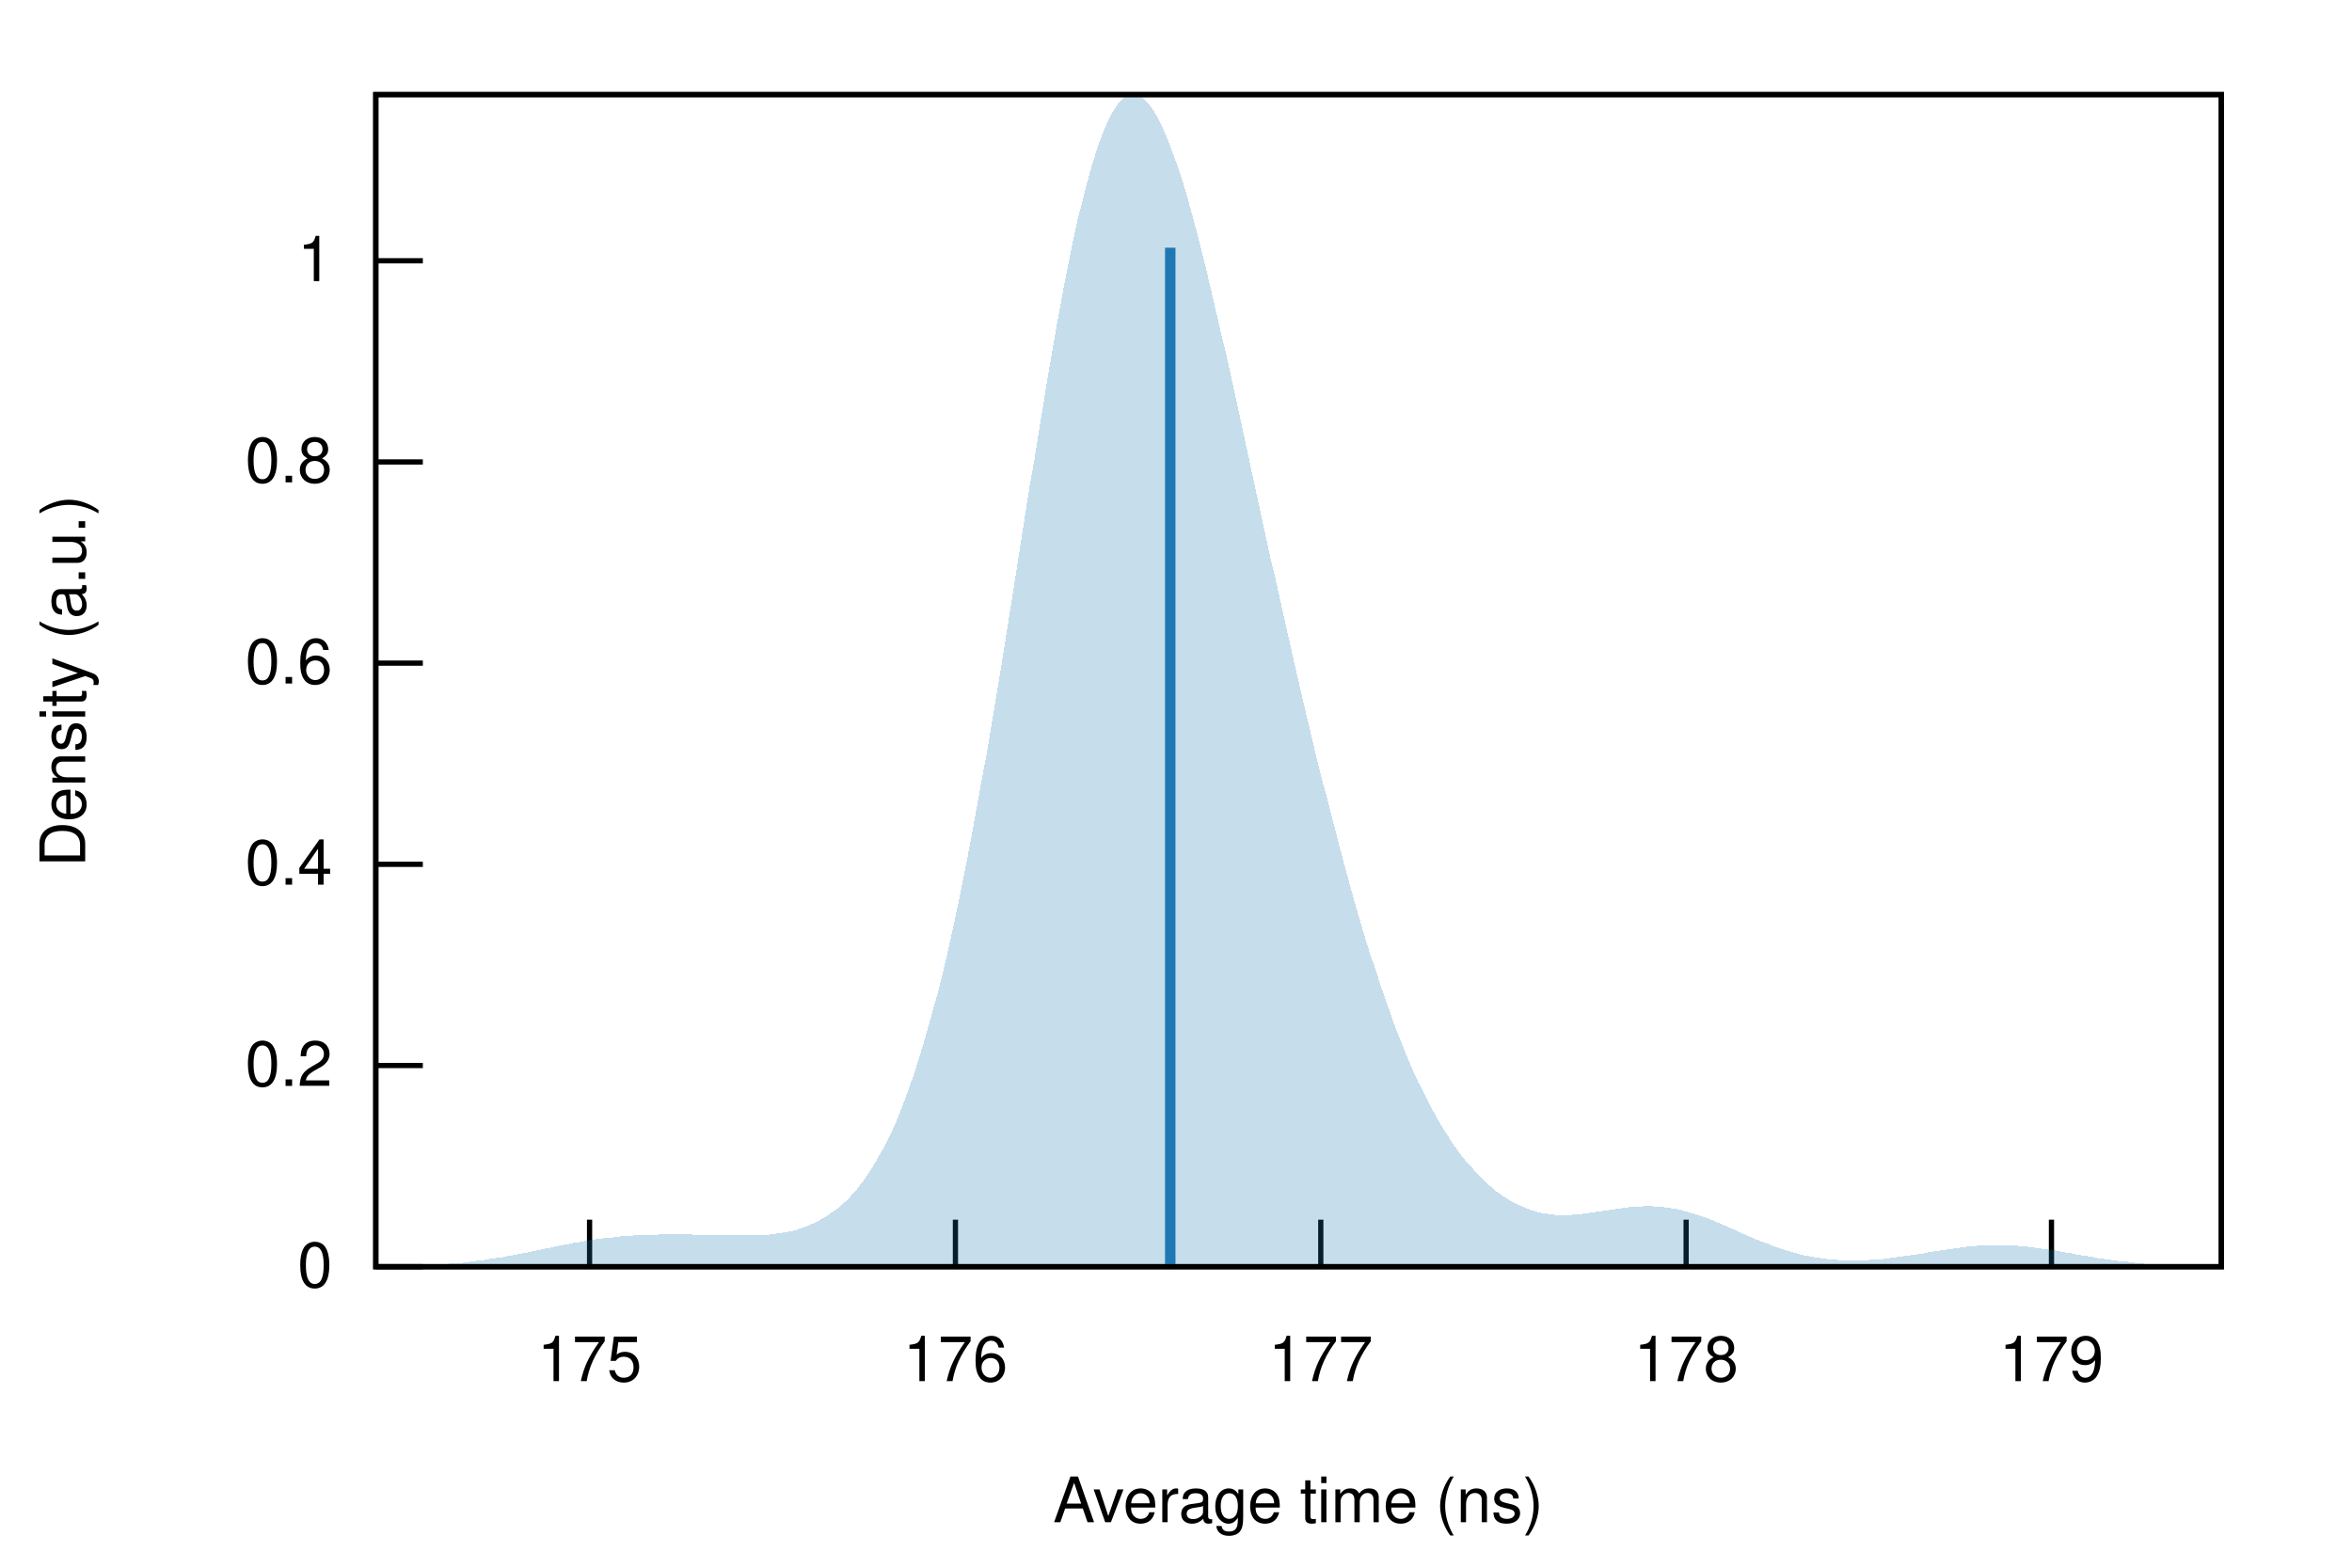
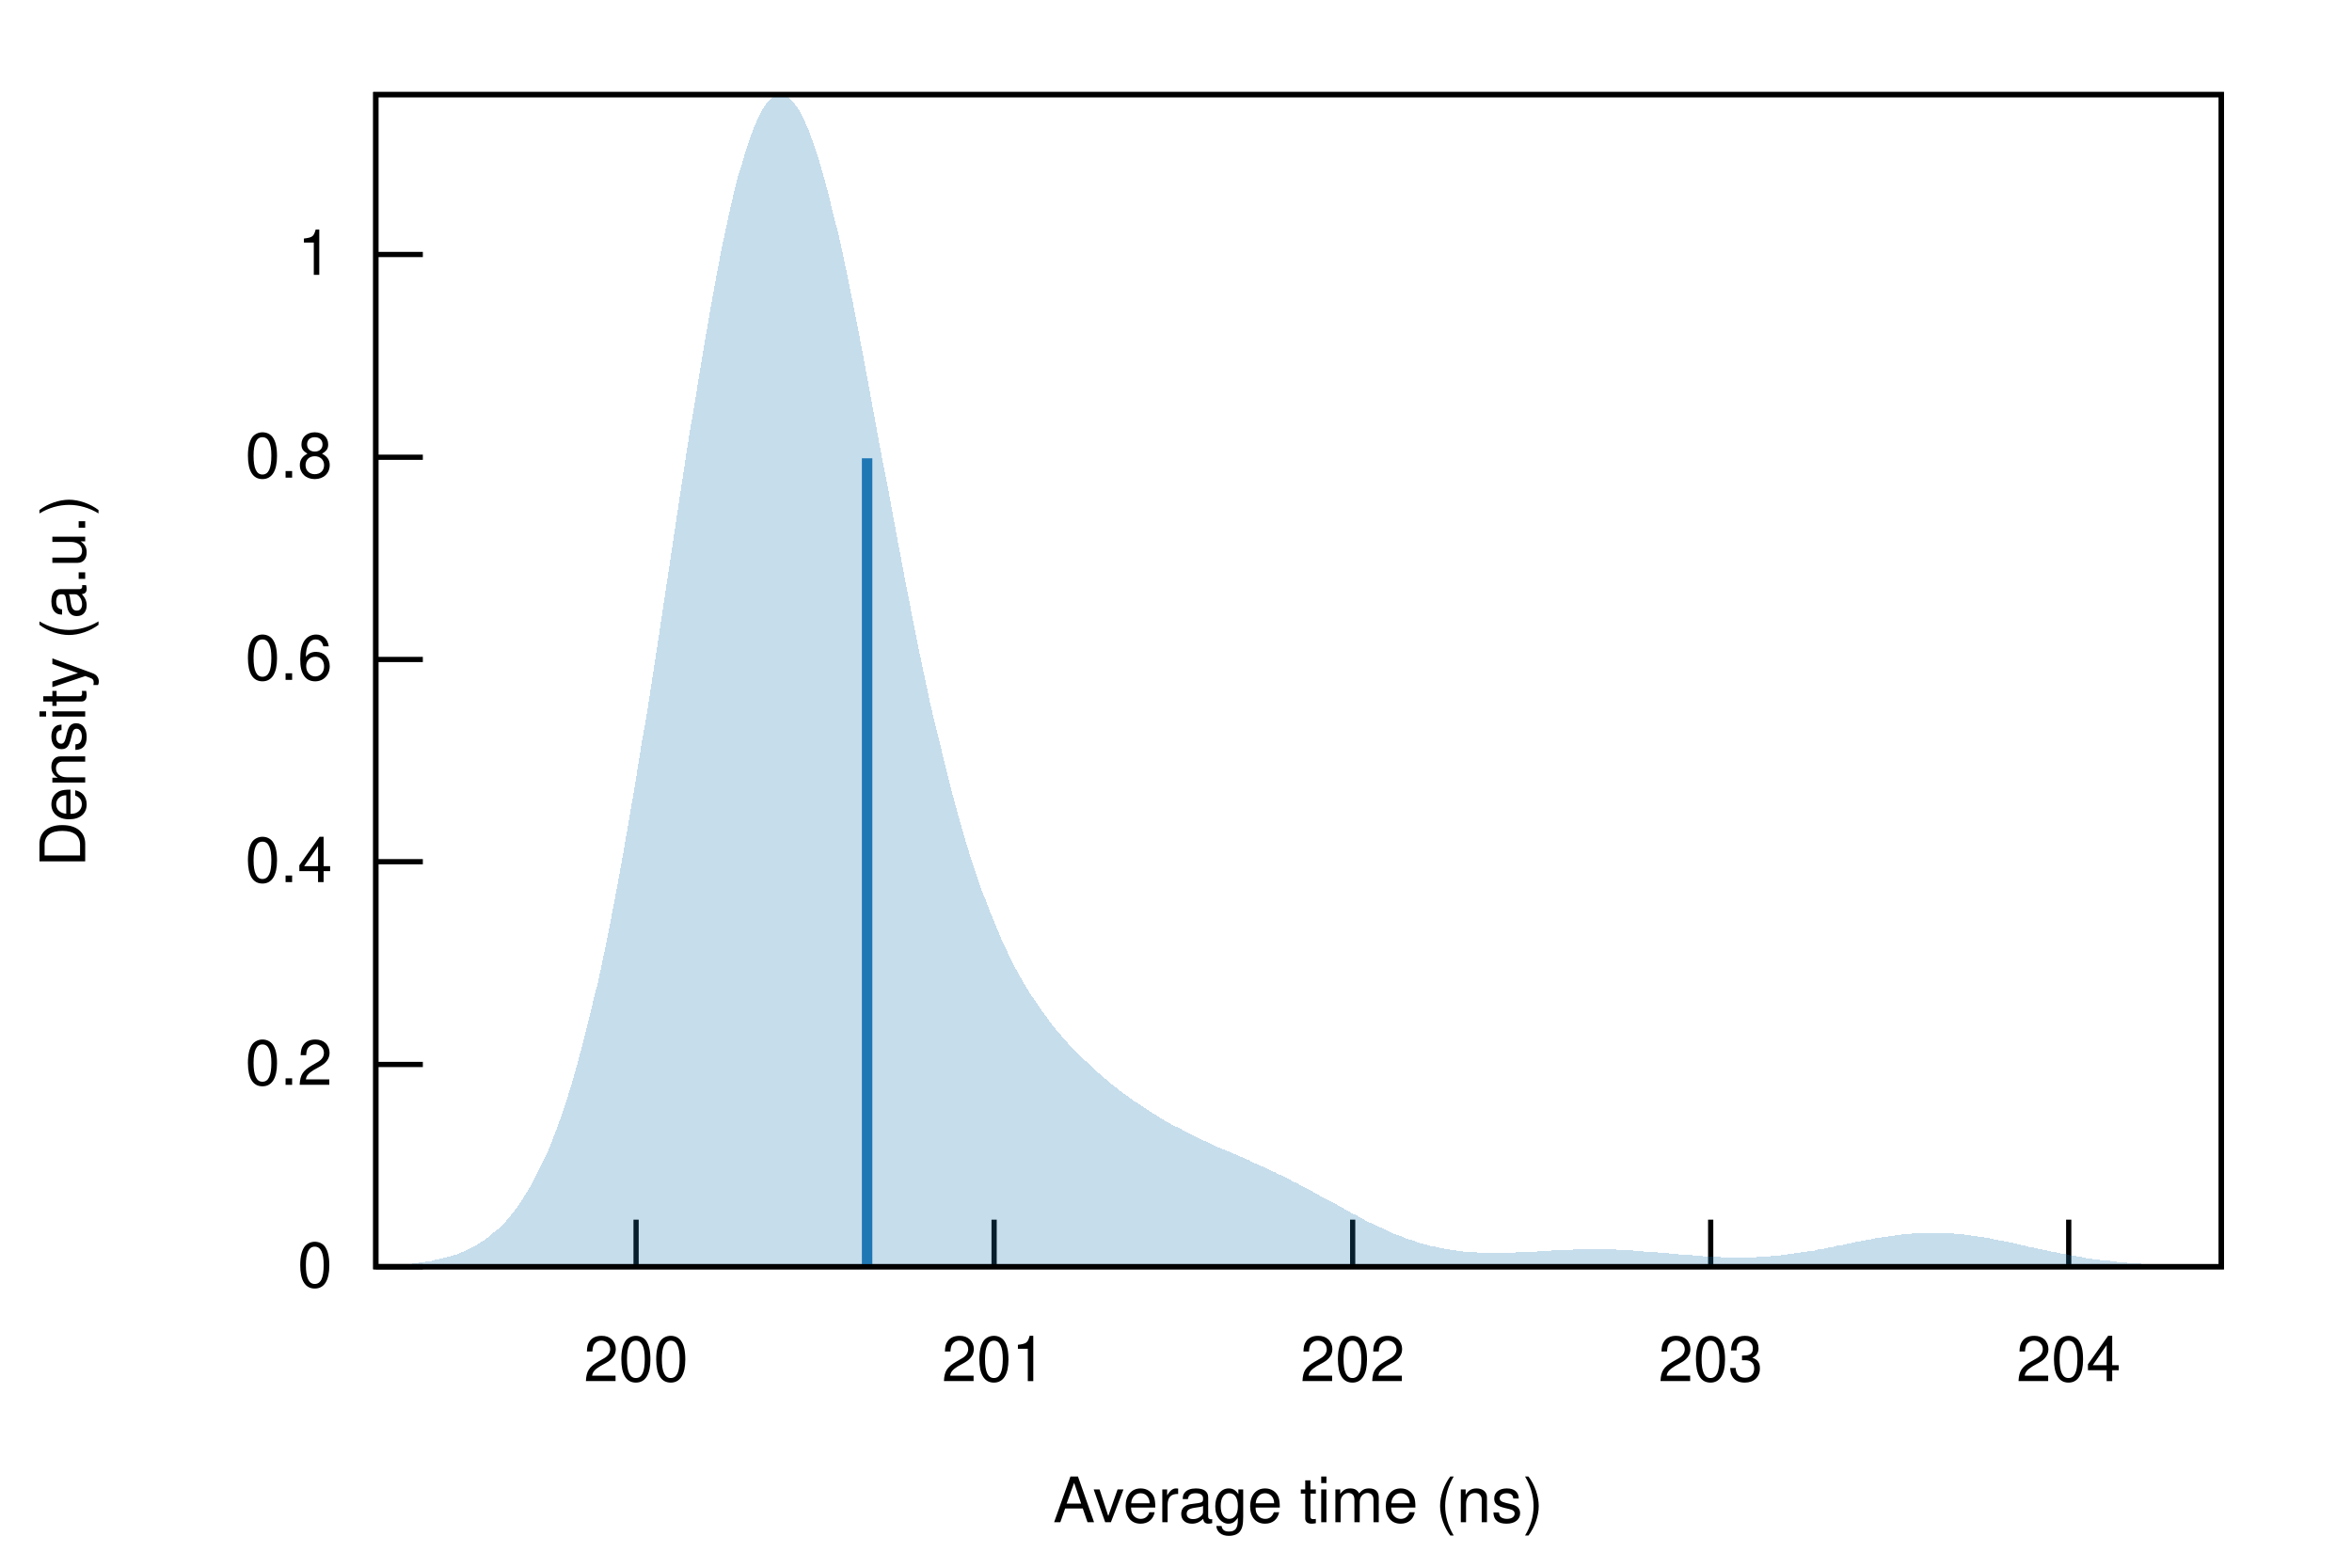
<svg xmlns="http://www.w3.org/2000/svg" xmlns:xlink="http://www.w3.org/1999/xlink" viewBox="0 0 450 300">
  <g id="gnuplot_canvas">
    <rect x="0" y="0" width="450" height="300" fill="none" />
    <defs>
      <circle id="gpDot" r="0.5" stroke-width="0.5" />
      <path id="gpPt0" stroke-width="0.222" stroke="currentColor" d="M-1,0 h2 M0,-1 v2" />
      <path id="gpPt1" stroke-width="0.222" stroke="currentColor" d="M-1,-1 L1,1 M1,-1 L-1,1" />
      <path id="gpPt2" stroke-width="0.222" stroke="currentColor" d="M-1,0 L1,0 M0,-1 L0,1 M-1,-1 L1,1 M-1,1 L1,-1" />
      <rect id="gpPt3" stroke-width="0.222" stroke="currentColor" x="-1" y="-1" width="2" height="2" />
      <rect id="gpPt4" stroke-width="0.222" stroke="currentColor" fill="currentColor" x="-1" y="-1" width="2" height="2" />
      <circle id="gpPt5" stroke-width="0.222" stroke="currentColor" cx="0" cy="0" r="1" />
      <use xlink:href="#gpPt5" id="gpPt6" fill="currentColor" stroke="none" />
      <path id="gpPt7" stroke-width="0.222" stroke="currentColor" d="M0,-1.33 L-1.33,0.67 L1.33,0.67 z" />
      <use xlink:href="#gpPt7" id="gpPt8" fill="currentColor" stroke="none" />
      <use xlink:href="#gpPt7" id="gpPt9" stroke="currentColor" transform="rotate(180)" />
      <use xlink:href="#gpPt9" id="gpPt10" fill="currentColor" stroke="none" />
      <use xlink:href="#gpPt3" id="gpPt11" stroke="currentColor" transform="rotate(45)" />
      <use xlink:href="#gpPt11" id="gpPt12" fill="currentColor" stroke="none" />
      <path id="gpPt13" stroke-width="0.222" stroke="currentColor" d="M0,1.330 L1.265,0.411 L0.782,-1.067 L-0.782,-1.076 L-1.265,0.411 z" />
      <use xlink:href="#gpPt13" id="gpPt14" fill="currentColor" stroke="none" />
      <filter id="textbox" filterUnits="objectBoundingBox" x="0" y="0" height="1" width="1">
        <feFlood flood-color="white" flood-opacity="1" result="bgnd" />
        <feComposite in="SourceGraphic" in2="bgnd" operator="atop" />
      </filter>
      <filter id="greybox" filterUnits="objectBoundingBox" x="0" y="0" height="1" width="1">
        <feFlood flood-color="lightgrey" flood-opacity="1" result="grey" />
        <feComposite in="SourceGraphic" in2="grey" operator="atop" />
      </filter>
    </defs>
    <g fill="none" color="white" stroke="currentColor" stroke-width="1.00" stroke-linecap="butt" stroke-linejoin="miter">
</g>
    <g fill="none" color="black" stroke="currentColor" stroke-width="1.00" stroke-linecap="butt" stroke-linejoin="miter">
      <path stroke="black" d="M71.9,242.4 L80.9,242.4  " />
      <g transform="translate(63.6,246.3)" stroke="none" fill="black" font-family="Helvetica" font-size="12.00" text-anchor="end">
        <text>
          <tspan font-family="Helvetica"> 0</tspan>
        </text>
      </g>
    </g>
    <g fill="none" color="black" stroke="currentColor" stroke-width="1.00" stroke-linecap="butt" stroke-linejoin="miter">
-       <path stroke="black" d="M71.9,203.9 L80.9,203.9  " />
-       <g transform="translate(63.6,207.8)" stroke="none" fill="black" font-family="Helvetica" font-size="12.00" text-anchor="end">
+       <path stroke="black" d="M71.9,203.7 L80.9,203.7  " />
+       <g transform="translate(63.6,207.6)" stroke="none" fill="black" font-family="Helvetica" font-size="12.00" text-anchor="end">
        <text>
          <tspan font-family="Helvetica"> 0.2</tspan>
        </text>
      </g>
    </g>
    <g fill="none" color="black" stroke="currentColor" stroke-width="1.00" stroke-linecap="butt" stroke-linejoin="miter">
-       <path stroke="black" d="M71.9,165.4 L80.9,165.4  " />
-       <g transform="translate(63.6,169.3)" stroke="none" fill="black" font-family="Helvetica" font-size="12.00" text-anchor="end">
+       <path stroke="black" d="M71.9,164.9 L80.9,164.9  " />
+       <g transform="translate(63.6,168.8)" stroke="none" fill="black" font-family="Helvetica" font-size="12.00" text-anchor="end">
        <text>
          <tspan font-family="Helvetica"> 0.4</tspan>
        </text>
      </g>
    </g>
    <g fill="none" color="black" stroke="currentColor" stroke-width="1.00" stroke-linecap="butt" stroke-linejoin="miter">
-       <path stroke="black" d="M71.9,126.9 L80.9,126.9  " />
-       <g transform="translate(63.6,130.8)" stroke="none" fill="black" font-family="Helvetica" font-size="12.00" text-anchor="end">
+       <path stroke="black" d="M71.9,126.2 L80.9,126.2  " />
+       <g transform="translate(63.6,130.1)" stroke="none" fill="black" font-family="Helvetica" font-size="12.00" text-anchor="end">
        <text>
          <tspan font-family="Helvetica"> 0.6</tspan>
        </text>
      </g>
    </g>
    <g fill="none" color="black" stroke="currentColor" stroke-width="1.00" stroke-linecap="butt" stroke-linejoin="miter">
-       <path stroke="black" d="M71.9,88.4 L80.9,88.4  " />
-       <g transform="translate(63.6,92.3)" stroke="none" fill="black" font-family="Helvetica" font-size="12.00" text-anchor="end">
+       <path stroke="black" d="M71.9,87.5 L80.9,87.5  " />
+       <g transform="translate(63.6,91.4)" stroke="none" fill="black" font-family="Helvetica" font-size="12.00" text-anchor="end">
        <text>
          <tspan font-family="Helvetica"> 0.8</tspan>
        </text>
      </g>
    </g>
    <g fill="none" color="black" stroke="currentColor" stroke-width="1.00" stroke-linecap="butt" stroke-linejoin="miter">
-       <path stroke="black" d="M71.9,49.9 L80.9,49.9  " />
-       <g transform="translate(63.6,53.8)" stroke="none" fill="black" font-family="Helvetica" font-size="12.00" text-anchor="end">
+       <path stroke="black" d="M71.9,48.7 L80.9,48.7  " />
+       <g transform="translate(63.6,52.6)" stroke="none" fill="black" font-family="Helvetica" font-size="12.00" text-anchor="end">
        <text>
          <tspan font-family="Helvetica"> 1</tspan>
        </text>
      </g>
    </g>
    <g fill="none" color="black" stroke="currentColor" stroke-width="1.00" stroke-linecap="butt" stroke-linejoin="miter">
-       <path stroke="black" d="M112.8,242.4 L112.8,233.4  " />
-       <g transform="translate(112.8,264.3)" stroke="none" fill="black" font-family="Helvetica" font-size="12.00" text-anchor="middle">
+       <path stroke="black" d="M121.7,242.4 L121.7,233.4  " />
+       <g transform="translate(121.7,264.3)" stroke="none" fill="black" font-family="Helvetica" font-size="12.00" text-anchor="middle">
        <text>
-           <tspan font-family="Helvetica"> 175</tspan>
+           <tspan font-family="Helvetica"> 200</tspan>
        </text>
      </g>
    </g>
    <g fill="none" color="black" stroke="currentColor" stroke-width="1.00" stroke-linecap="butt" stroke-linejoin="miter">
-       <path stroke="black" d="M182.8,242.4 L182.8,233.4  " />
-       <g transform="translate(182.8,264.3)" stroke="none" fill="black" font-family="Helvetica" font-size="12.00" text-anchor="middle">
+       <path stroke="black" d="M190.2,242.4 L190.2,233.4  " />
+       <g transform="translate(190.2,264.3)" stroke="none" fill="black" font-family="Helvetica" font-size="12.00" text-anchor="middle">
        <text>
-           <tspan font-family="Helvetica"> 176</tspan>
+           <tspan font-family="Helvetica"> 201</tspan>
        </text>
      </g>
    </g>
    <g fill="none" color="black" stroke="currentColor" stroke-width="1.00" stroke-linecap="butt" stroke-linejoin="miter">
-       <path stroke="black" d="M252.7,242.4 L252.7,233.4  " />
-       <g transform="translate(252.7,264.3)" stroke="none" fill="black" font-family="Helvetica" font-size="12.00" text-anchor="middle">
+       <path stroke="black" d="M258.8,242.4 L258.8,233.4  " />
+       <g transform="translate(258.8,264.3)" stroke="none" fill="black" font-family="Helvetica" font-size="12.00" text-anchor="middle">
        <text>
-           <tspan font-family="Helvetica"> 177</tspan>
+           <tspan font-family="Helvetica"> 202</tspan>
        </text>
      </g>
    </g>
    <g fill="none" color="black" stroke="currentColor" stroke-width="1.00" stroke-linecap="butt" stroke-linejoin="miter">
-       <path stroke="black" d="M322.6,242.4 L322.6,233.4  " />
-       <g transform="translate(322.6,264.3)" stroke="none" fill="black" font-family="Helvetica" font-size="12.00" text-anchor="middle">
+       <path stroke="black" d="M327.3,242.4 L327.3,233.4  " />
+       <g transform="translate(327.3,264.3)" stroke="none" fill="black" font-family="Helvetica" font-size="12.00" text-anchor="middle">
        <text>
-           <tspan font-family="Helvetica"> 178</tspan>
+           <tspan font-family="Helvetica"> 203</tspan>
        </text>
      </g>
    </g>
    <g fill="none" color="black" stroke="currentColor" stroke-width="1.00" stroke-linecap="butt" stroke-linejoin="miter">
-       <path stroke="black" d="M392.5,242.4 L392.5,233.4  " />
-       <g transform="translate(392.5,264.3)" stroke="none" fill="black" font-family="Helvetica" font-size="12.00" text-anchor="middle">
+       <path stroke="black" d="M395.8,242.4 L395.8,233.4  " />
+       <g transform="translate(395.8,264.3)" stroke="none" fill="black" font-family="Helvetica" font-size="12.00" text-anchor="middle">
        <text>
-           <tspan font-family="Helvetica"> 179</tspan>
+           <tspan font-family="Helvetica"> 204</tspan>
        </text>
      </g>
    </g>
    <g fill="none" color="black" stroke="currentColor" stroke-width="1.00" stroke-linecap="butt" stroke-linejoin="miter">
</g>
    <g fill="none" color="black" stroke="currentColor" stroke-width="1.00" stroke-linecap="butt" stroke-linejoin="miter">
      <path stroke="black" d="M71.9,18.1 L71.9,242.4 L425.0,242.4 L425.0,18.1 L71.9,18.1 Z  " />
    </g>
    <g fill="none" color="black" stroke="currentColor" stroke-width="1.00" stroke-linecap="butt" stroke-linejoin="miter">
      <g transform="translate(16.3,130.3) rotate(270)" stroke="none" fill="black" font-family="Helvetica" font-size="12.00" text-anchor="middle">
        <text>
          <tspan font-family="Helvetica">Density (a.u.)</tspan>
        </text>
      </g>
    </g>
    <g fill="none" color="black" stroke="currentColor" stroke-width="1.00" stroke-linecap="butt" stroke-linejoin="miter">
      <g transform="translate(248.4,291.3)" stroke="none" fill="black" font-family="Helvetica" font-size="12.00" text-anchor="middle">
        <text>
          <tspan font-family="Helvetica">Average time (ns)</tspan>
        </text>
      </g>
    </g>
    <g fill="none" color="black" stroke="currentColor" stroke-width="1.00" stroke-linecap="butt" stroke-linejoin="miter">
</g>
    <g id="gnuplot_plot_1">
      <g fill="none" color="black" stroke="currentColor" stroke-width="1.00" stroke-linecap="butt" stroke-linejoin="miter">
        <g stroke="none" shape-rendering="crispEdges">
-           <polygon fill="rgb( 31, 120, 180)" fill-opacity="0.25" points="71.9,242.4 72.6,242.3 73.3,242.3 74.0,242.3 74.7,242.3 75.4,242.3 76.1,242.3 76.9,242.3 77.6,242.3 78.3,242.2 79.0,242.2 79.7,242.2 80.4,242.2 81.1,242.1 81.8,242.1 82.5,242.1 83.2,242.0 83.9,242.0 84.6,241.9 85.3,241.9 86.1,241.8 86.8,241.8 87.5,241.7 88.2,241.7 88.9,241.6 89.6,241.5 90.3,241.4 91.0,241.3 91.7,241.2 92.4,241.2 93.1,241.0 93.8,240.9 94.5,240.8 95.3,240.7 96.0,240.6 96.7,240.5 97.4,240.3 98.1,240.2 98.8,240.1 99.5,239.9 100.2,239.8 100.9,239.7 101.6,239.5 102.3,239.4 103.0,239.2 103.7,239.1 104.5,238.9 105.2,238.8 105.9,238.6 106.6,238.5 107.3,238.3 108.0,238.2 108.7,238.1 109.4,237.9 110.1,237.8 110.8,237.7 111.5,237.6 112.2,237.4 112.9,237.3 113.6,237.2 114.4,237.1 115.1,237.0 115.8,236.9 116.5,236.9 117.2,236.8 117.9,236.7 118.6,236.6 119.3,236.6 120.0,236.5 120.7,236.5 121.4,236.4 122.1,236.4 122.8,236.4 123.6,236.3 124.3,236.3 125.0,236.3 125.7,236.3 126.4,236.2 127.1,236.2 127.8,236.2 128.5,236.2 129.2,236.2 129.9,236.2 130.6,236.2 131.3,236.2 132.0,236.2 132.8,236.3 133.5,236.3 134.2,236.3 134.9,236.3 135.6,236.3 136.3,236.3 137.0,236.4 137.7,236.4 138.4,236.4 139.1,236.4 139.8,236.4 140.5,236.4 141.2,236.4 142.0,236.4 142.7,236.4 143.4,236.4 144.1,236.4 144.8,236.4 145.5,236.4 146.2,236.3 146.9,236.3 147.6,236.2 148.3,236.1 149.0,236.0 149.7,235.9 150.4,235.8 151.2,235.6 151.9,235.5 152.6,235.3 153.3,235.0 154.0,234.8 154.7,234.5 155.4,234.2 156.1,233.9 156.8,233.5 157.5,233.1 158.2,232.7 158.9,232.2 159.6,231.7 160.4,231.2 161.1,230.5 161.8,229.9 162.5,229.2 163.2,228.4 163.9,227.6 164.6,226.7 165.3,225.8 166.0,224.8 166.7,223.7 167.4,222.6 168.1,221.3 168.8,220.1 169.6,218.7 170.3,217.2 171.0,215.7 171.7,214.1 172.4,212.3 173.1,210.5 173.8,208.6 174.5,206.6 175.2,204.5 175.9,202.3 176.6,200.0 177.3,197.6 178.0,195.1 178.7,192.5 179.5,189.8 180.2,186.9 180.9,184.0 181.6,180.9 182.3,177.8 183.0,174.5 183.7,171.1 184.4,167.6 185.1,164.1 185.8,160.4 186.5,156.6 187.2,152.7 187.9,148.8 188.7,144.7 189.4,140.6 190.1,136.4 190.8,132.2 191.5,127.9 192.2,123.5 192.9,119.1 193.6,114.7 194.3,110.2 195.0,105.8 195.7,101.3 196.4,96.8 197.1,92.4 197.9,88.0 198.6,83.6 199.3,79.3 200.0,75.0 200.7,70.8 201.4,66.7 202.1,62.7 202.8,58.9 203.5,55.1 204.2,51.5 204.9,48.0 205.6,44.7 206.3,41.5 207.1,38.5 207.8,35.7 208.5,33.1 209.2,30.7 209.9,28.5 210.6,26.5 211.3,24.7 212.0,23.1 212.7,21.7 213.4,20.6 214.1,19.6 214.8,18.9 215.5,18.4 216.3,18.2 217.0,18.1 217.7,18.3 218.4,18.6 219.1,19.2 219.8,19.9 220.5,20.9 221.2,22.0 221.9,23.3 222.6,24.8 223.3,26.4 224.0,28.2 224.7,30.2 225.5,32.3 226.2,34.5 226.9,36.8 227.6,39.3 228.3,41.8 229.0,44.5 229.7,47.2 230.4,50.0 231.1,52.9 231.8,55.9 232.5,58.9 233.2,61.9 233.9,65.0 234.7,68.2 235.4,71.4 236.1,74.6 236.8,77.8 237.5,81.0 238.2,84.3 238.9,87.5 239.6,90.8 240.3,94.0 241.0,97.2 241.7,100.5 242.4,103.7 243.1,106.9 243.9,110.1 244.6,113.3 245.3,116.5 246.0,119.6 246.7,122.7 247.4,125.8 248.1,128.9 248.8,131.9 249.5,134.9 250.2,137.9 250.9,140.8 251.6,143.8 252.3,146.6 253.0,149.5 253.8,152.3 254.5,155.1 255.2,157.8 255.9,160.5 256.6,163.2 257.3,165.8 258.0,168.4 258.7,170.9 259.4,173.4 260.1,175.8 260.8,178.2 261.5,180.5 262.2,182.8 263.0,185.0 263.7,187.2 264.4,189.3 265.1,191.3 265.8,193.3 266.5,195.3 267.2,197.2 267.9,199.0 268.6,200.7 269.3,202.5 270.0,204.1 270.7,205.7 271.4,207.2 272.2,208.7 272.9,210.1 273.6,211.5 274.3,212.8 275.0,214.1 275.7,215.3 276.4,216.4 277.1,217.5 277.8,218.6 278.5,219.6 279.2,220.6 279.9,221.5 280.6,222.4 281.4,223.2 282.1,224.0 282.8,224.8 283.5,225.5 284.2,226.2 284.9,226.8 285.6,227.4 286.3,228.0 287.0,228.5 287.7,229.0 288.4,229.4 289.1,229.9 289.8,230.2 290.6,230.6 291.3,230.9 292.0,231.2 292.7,231.5 293.4,231.7 294.1,231.9 294.8,232.1 295.5,232.2 296.2,232.3 296.9,232.4 297.6,232.5 298.3,232.5 299.0,232.5 299.8,232.5 300.5,232.5 301.2,232.4 301.9,232.4 302.6,232.3 303.3,232.2 304.0,232.1 304.7,232.0 305.4,231.9 306.1,231.8 306.8,231.7 307.5,231.6 308.2,231.5 309.0,231.4 309.7,231.3 310.4,231.2 311.1,231.1 311.8,231.0 312.5,230.9 313.2,230.9 313.9,230.9 314.6,230.8 315.3,230.8 316.0,230.8 316.7,230.9 317.4,230.9 318.2,231.0 318.9,231.1 319.6,231.2 320.3,231.3 321.0,231.4 321.7,231.6 322.4,231.8 323.1,232.0 323.8,232.2 324.5,232.4 325.2,232.6 325.9,232.9 326.6,233.1 327.3,233.4 328.1,233.7 328.8,234.0 329.5,234.3 330.2,234.6 330.9,234.9 331.6,235.2 332.3,235.5 333.0,235.9 333.7,236.2 334.4,236.5 335.1,236.8 335.8,237.1 336.5,237.4 337.3,237.7 338.0,237.9 338.7,238.2 339.4,238.5 340.1,238.7 340.8,239.0 341.5,239.2 342.2,239.4 342.9,239.6 343.6,239.8 344.3,240.0 345.0,240.2 345.7,240.3 346.5,240.5 347.2,240.6 347.9,240.7 348.6,240.8 349.3,240.9 350.0,241.0 350.7,241.1 351.4,241.1 352.1,241.2 352.8,241.2 353.5,241.2 354.2,241.2 354.9,241.2 355.7,241.2 356.4,241.2 357.1,241.2 357.8,241.1 358.5,241.1 359.2,241.0 359.9,241.0 360.6,240.9 361.3,240.8 362.0,240.7 362.7,240.6 363.4,240.5 364.1,240.4 364.9,240.3 365.6,240.2 366.3,240.1 367.0,240.0 367.7,239.9 368.4,239.8 369.1,239.6 369.8,239.5 370.5,239.4 371.2,239.3 371.9,239.2 372.6,239.1 373.3,239.0 374.1,238.9 374.8,238.8 375.5,238.7 376.2,238.6 376.9,238.5 377.6,238.5 378.3,238.4 379.0,238.4 379.7,238.3 380.4,238.3 381.1,238.3 381.8,238.3 382.5,238.3 383.3,238.3 384.0,238.3 384.7,238.3 385.4,238.4 386.1,238.4 386.8,238.5 387.5,238.5 388.2,238.6 388.9,238.7 389.6,238.8 390.3,238.9 391.0,239.0 391.7,239.1 392.4,239.2 393.2,239.3 393.9,239.4 394.6,239.6 395.3,239.7 396.0,239.8 396.7,239.9 397.4,240.1 398.1,240.2 398.8,240.3 399.5,240.4 400.2,240.5 400.9,240.7 401.6,240.8 402.4,240.9 403.1,241.0 403.8,241.1 404.5,241.2 405.2,241.3 405.9,241.4 406.6,241.4 407.3,241.5 408.0,241.6 408.7,241.7 409.4,241.7 410.1,241.8 410.8,241.9 411.6,241.9 412.3,242.0 413.0,242.0 413.7,242.0 414.4,242.1 415.1,242.1 415.8,242.1 416.5,242.2 417.2,242.2 417.9,242.2 418.6,242.2 419.3,242.3 420.0,242.3 420.8,242.3 421.5,242.3 422.2,242.3 422.9,242.3 423.6,242.3 424.3,242.3 425.0,242.4 425.0,242.4 424.3,242.4 423.6,242.4 422.9,242.4 422.2,242.4 421.5,242.4 420.8,242.4 420.0,242.4 419.3,242.4 418.6,242.4 417.9,242.4 417.2,242.4 416.5,242.4 415.8,242.4 415.1,242.4 414.4,242.4 413.7,242.4 413.0,242.4 412.3,242.4 411.6,242.4 410.8,242.4 410.1,242.4 409.4,242.4 408.7,242.4 408.0,242.4 407.3,242.4 406.6,242.4 405.9,242.4 405.2,242.4 404.5,242.4 403.8,242.4 403.1,242.4 402.4,242.4 401.6,242.4 400.9,242.4 400.2,242.4 399.5,242.4 398.8,242.4 398.1,242.4 397.4,242.4 396.7,242.4 396.0,242.4 395.3,242.4 394.6,242.4 393.9,242.4 393.2,242.4 392.4,242.4 391.7,242.4 391.0,242.4 390.3,242.4 389.6,242.4 388.9,242.4 388.2,242.4 387.5,242.4 386.8,242.4 386.1,242.4 385.4,242.4 384.7,242.4 384.0,242.4 383.3,242.4 382.5,242.4 381.8,242.4 381.1,242.4 380.4,242.4 379.7,242.4 379.0,242.4 378.3,242.4 377.6,242.4 376.9,242.4 376.2,242.4 375.5,242.4 374.8,242.4 374.1,242.4 373.3,242.4 372.6,242.4 371.9,242.4 371.2,242.4 370.5,242.4 369.8,242.4 369.1,242.4 368.4,242.4 367.7,242.4 367.0,242.4 366.3,242.4 365.6,242.4 364.9,242.4 364.1,242.4 363.4,242.4 362.7,242.4 362.0,242.4 361.3,242.4 360.6,242.4 359.9,242.4 359.2,242.4 358.5,242.4 357.8,242.4 357.1,242.4 356.4,242.4 355.7,242.4 354.9,242.4 354.2,242.4 353.5,242.4 352.8,242.4 352.1,242.4 351.4,242.4 350.7,242.4 350.0,242.4 349.3,242.4 348.6,242.4 347.9,242.4 347.2,242.4 346.5,242.4 345.7,242.4 345.0,242.4 344.3,242.4 343.6,242.4 342.9,242.4 342.2,242.4 341.5,242.4 340.8,242.4 340.1,242.4 339.4,242.4 338.7,242.4 338.0,242.4 337.3,242.4 336.5,242.4 335.8,242.4 335.1,242.4 334.4,242.4 333.7,242.4 333.0,242.4 332.3,242.4 331.6,242.4 330.9,242.4 330.2,242.4 329.5,242.4 328.8,242.4 328.1,242.4 327.3,242.4 326.6,242.4 325.9,242.4 325.2,242.4 324.5,242.4 323.8,242.4 323.1,242.4 322.4,242.4 321.7,242.4 321.0,242.4 320.3,242.4 319.6,242.4 318.9,242.4 318.2,242.4 317.4,242.4 316.7,242.4 316.0,242.4 315.3,242.4 314.6,242.4 313.9,242.4 313.2,242.4 312.5,242.4 311.8,242.4 311.1,242.4 310.4,242.4 309.7,242.4 309.0,242.4 308.2,242.4 307.5,242.4 306.8,242.4 306.1,242.4 305.4,242.4 304.7,242.4 304.0,242.4 303.3,242.4 302.6,242.4 301.9,242.4 301.2,242.4 300.5,242.4 299.8,242.4 299.0,242.4 298.3,242.4 297.6,242.4 296.9,242.4 296.2,242.4 295.5,242.4 294.8,242.4 294.1,242.4 293.4,242.4 292.7,242.4 292.0,242.4 291.3,242.4 290.6,242.4 289.8,242.4 289.1,242.4 288.4,242.4 287.7,242.4 287.0,242.4 286.3,242.4 285.6,242.4 284.9,242.4 284.2,242.4 283.5,242.4 282.8,242.4 282.1,242.4 281.4,242.4 280.6,242.4 279.9,242.4 279.2,242.4 278.5,242.4 277.8,242.4 277.1,242.4 276.4,242.4 275.7,242.4 275.0,242.4 274.3,242.4 273.6,242.4 272.9,242.4 272.2,242.4 271.4,242.4 270.7,242.4 270.0,242.4 269.3,242.4 268.6,242.4 267.9,242.4 267.2,242.4 266.5,242.4 265.8,242.4 265.1,242.4 264.4,242.4 263.7,242.4 263.0,242.4 262.2,242.4 261.5,242.4 260.8,242.4 260.1,242.4 259.4,242.4 258.7,242.4 258.0,242.4 257.3,242.4 256.6,242.4 255.9,242.4 255.2,242.4 254.5,242.4 253.8,242.4 253.0,242.4 252.3,242.4 251.6,242.4 250.9,242.4 250.2,242.4 249.5,242.4 248.8,242.4 248.1,242.4 247.4,242.4 246.7,242.4 246.0,242.4 245.3,242.4 244.6,242.4 243.9,242.4 243.1,242.4 242.4,242.4 241.7,242.4 241.0,242.4 240.3,242.4 239.6,242.4 238.9,242.4 238.2,242.4 237.5,242.4 236.8,242.4 236.1,242.4 235.4,242.4 234.7,242.4 233.9,242.4 233.2,242.4 232.5,242.4 231.8,242.4 231.1,242.4 230.4,242.4 229.7,242.4 229.0,242.4 228.3,242.4 227.6,242.4 226.9,242.4 226.2,242.4 225.5,242.4 224.7,242.4 224.0,242.4 223.3,242.4 222.6,242.4 221.9,242.4 221.2,242.4 220.5,242.4 219.8,242.4 219.1,242.4 218.4,242.4 217.7,242.4 217.0,242.4 216.3,242.4 215.5,242.4 214.8,242.4 214.1,242.4 213.4,242.4 212.7,242.4 212.0,242.4 211.3,242.4 210.6,242.4 209.9,242.4 209.2,242.4 208.5,242.4 207.8,242.4 207.1,242.4 206.3,242.4 205.6,242.4 204.9,242.4 204.2,242.4 203.5,242.4 202.8,242.4 202.1,242.4 201.4,242.4 200.7,242.4 200.0,242.4 199.3,242.4 198.6,242.4 197.9,242.4 197.1,242.4 196.4,242.4 195.7,242.4 195.0,242.4 194.3,242.4 193.6,242.4 192.9,242.4 192.2,242.4 191.5,242.4 190.8,242.4 190.1,242.4 189.4,242.4 188.7,242.4 187.9,242.4 187.2,242.4 186.5,242.4 185.8,242.4 185.1,242.4 184.4,242.4 183.7,242.4 183.0,242.4 182.3,242.4 181.6,242.4 180.9,242.4 180.2,242.4 179.5,242.4 178.7,242.4 178.0,242.4 177.3,242.4 176.6,242.4 175.9,242.4 175.2,242.4 174.5,242.4 173.8,242.4 173.1,242.4 172.4,242.4 171.7,242.4 171.0,242.4 170.3,242.4 169.6,242.4 168.8,242.4 168.1,242.4 167.4,242.4 166.7,242.4 166.0,242.4 165.3,242.4 164.6,242.4 163.9,242.4 163.2,242.4 162.5,242.4 161.8,242.4 161.1,242.4 160.4,242.4 159.6,242.4 158.9,242.4 158.2,242.4 157.5,242.4 156.8,242.4 156.1,242.4 155.4,242.4 154.7,242.4 154.0,242.4 153.3,242.4 152.6,242.4 151.9,242.4 151.2,242.4 150.4,242.4 149.7,242.4 149.0,242.4 148.3,242.4 147.6,242.4 146.9,242.4 146.2,242.4 145.5,242.4 144.8,242.4 144.1,242.4 143.4,242.4 142.7,242.4 142.0,242.4 141.2,242.4 140.5,242.4 139.8,242.4 139.1,242.4 138.4,242.4 137.7,242.4 137.0,242.4 136.3,242.4 135.6,242.4 134.9,242.4 134.2,242.4 133.5,242.4 132.8,242.4 132.0,242.4 131.3,242.4 130.6,242.4 129.9,242.4 129.2,242.4 128.5,242.4 127.8,242.4 127.1,242.4 126.4,242.4 125.7,242.4 125.0,242.4 124.3,242.4 123.6,242.4 122.8,242.4 122.1,242.4 121.4,242.4 120.7,242.4 120.0,242.4 119.3,242.4 118.6,242.4 117.9,242.4 117.2,242.4 116.5,242.4 115.8,242.4 115.1,242.4 114.4,242.4 113.6,242.4 112.9,242.4 112.2,242.4 111.5,242.4 110.8,242.4 110.1,242.4 109.4,242.4 108.7,242.4 108.0,242.4 107.3,242.4 106.6,242.4 105.9,242.4 105.2,242.4 104.5,242.4 103.7,242.4 103.0,242.4 102.3,242.4 101.6,242.4 100.9,242.4 100.2,242.4 99.5,242.4 98.8,242.4 98.1,242.4 97.4,242.4 96.7,242.4 96.0,242.4 95.3,242.4 94.5,242.4 93.8,242.4 93.1,242.4 92.4,242.4 91.7,242.4 91.0,242.4 90.3,242.4 89.6,242.4 88.9,242.4 88.2,242.4 87.5,242.4 86.8,242.4 86.1,242.4 85.3,242.4 84.6,242.4 83.9,242.4 83.2,242.4 82.5,242.4 81.8,242.4 81.1,242.4 80.4,242.4 79.7,242.4 79.0,242.4 78.3,242.4 77.6,242.4 76.9,242.4 76.1,242.4 75.4,242.4 74.7,242.4 74.0,242.4 73.3,242.4 72.6,242.4 71.9,242.4 " />
+           <polygon fill="rgb( 31, 120, 180)" fill-opacity="0.25" points="71.9,242.2 72.6,242.2 73.3,242.2 74.0,242.1 74.7,242.1 75.4,242.1 76.1,242.0 76.9,242.0 77.6,241.9 78.3,241.9 79.0,241.8 79.7,241.7 80.4,241.6 81.1,241.5 81.8,241.4 82.5,241.3 83.2,241.1 83.9,241.0 84.6,240.8 85.3,240.6 86.1,240.4 86.8,240.2 87.5,240.0 88.2,239.7 88.9,239.4 89.6,239.1 90.3,238.7 91.0,238.4 91.7,237.9 92.4,237.5 93.1,237.0 93.8,236.4 94.5,235.8 95.3,235.2 96.0,234.5 96.7,233.8 97.4,233.0 98.1,232.1 98.8,231.2 99.5,230.2 100.2,229.1 100.9,228.0 101.6,226.8 102.3,225.5 103.0,224.1 103.7,222.6 104.5,221.1 105.2,219.4 105.9,217.6 106.6,215.8 107.3,213.8 108.0,211.7 108.7,209.6 109.4,207.3 110.1,204.9 110.8,202.3 111.5,199.7 112.2,196.9 112.9,194.1 113.6,191.1 114.4,188.0 115.1,184.7 115.8,181.4 116.5,177.9 117.2,174.3 117.9,170.6 118.6,166.8 119.3,162.9 120.0,158.9 120.7,154.8 121.4,150.7 122.1,146.4 122.8,142.0 123.6,137.6 124.3,133.1 125.0,128.6 125.7,124.0 126.4,119.4 127.1,114.7 127.8,110.1 128.5,105.4 129.2,100.8 129.9,96.1 130.6,91.5 131.3,86.9 132.0,82.4 132.8,77.9 133.5,73.5 134.2,69.2 134.9,65.1 135.6,61.0 136.3,57.0 137.0,53.2 137.7,49.5 138.4,46.0 139.1,42.7 139.8,39.5 140.5,36.5 141.2,33.7 142.0,31.2 142.7,28.8 143.4,26.7 144.1,24.8 144.8,23.1 145.5,21.6 146.2,20.4 146.9,19.5 147.6,18.8 148.3,18.3 149.0,18.1 149.7,18.1 150.4,18.4 151.2,18.9 151.9,19.7 152.6,20.6 153.3,21.8 154.0,23.3 154.7,24.9 155.4,26.8 156.1,28.8 156.8,31.0 157.5,33.5 158.2,36.0 158.9,38.8 159.6,41.7 160.4,44.7 161.1,47.9 161.8,51.2 162.5,54.6 163.2,58.0 163.9,61.6 164.6,65.2 165.3,68.9 166.0,72.7 166.7,76.5 167.4,80.3 168.1,84.1 168.8,87.9 169.6,91.8 170.3,95.6 171.0,99.4 171.7,103.2 172.4,106.9 173.1,110.6 173.8,114.2 174.5,117.8 175.2,121.3 175.9,124.8 176.6,128.1 177.3,131.4 178.0,134.7 178.7,137.8 179.5,140.9 180.2,143.8 180.9,146.7 181.6,149.5 182.3,152.2 183.0,154.8 183.7,157.3 184.4,159.8 185.1,162.1 185.8,164.4 186.5,166.5 187.2,168.6 187.9,170.6 188.7,172.5 189.4,174.4 190.1,176.1 190.8,177.8 191.5,179.5 192.2,181.0 192.9,182.5 193.6,183.9 194.3,185.3 195.0,186.6 195.7,187.8 196.4,189.0 197.1,190.2 197.9,191.3 198.6,192.3 199.3,193.4 200.0,194.3 200.7,195.3 201.4,196.2 202.1,197.1 202.8,197.9 203.5,198.7 204.2,199.5 204.9,200.3 205.6,201.0 206.3,201.8 207.1,202.5 207.8,203.1 208.5,203.8 209.2,204.5 209.9,205.1 210.6,205.7 211.3,206.3 212.0,206.9 212.7,207.5 213.4,208.0 214.1,208.6 214.8,209.1 215.5,209.6 216.3,210.2 217.0,210.7 217.7,211.1 218.4,211.6 219.1,212.1 219.8,212.5 220.5,213.0 221.2,213.4 221.9,213.9 222.6,214.3 223.3,214.7 224.0,215.1 224.7,215.5 225.5,215.8 226.2,216.2 226.9,216.6 227.6,216.9 228.3,217.3 229.0,217.6 229.7,218.0 230.4,218.3 231.1,218.6 231.8,218.9 232.5,219.3 233.2,219.6 233.9,219.9 234.7,220.2 235.4,220.5 236.1,220.8 236.8,221.1 237.5,221.4 238.2,221.7 238.9,222.0 239.6,222.4 240.3,222.7 241.0,223.0 241.7,223.3 242.4,223.6 243.1,224.0 243.9,224.3 244.6,224.7 245.3,225.0 246.0,225.3 246.7,225.7 247.4,226.1 248.1,226.4 248.8,226.8 249.5,227.2 250.2,227.5 250.9,227.9 251.6,228.3 252.3,228.7 253.0,229.1 253.8,229.5 254.5,229.9 255.2,230.2 255.9,230.6 256.6,231.0 257.3,231.4 258.0,231.8 258.7,232.2 259.4,232.5 260.1,232.9 260.8,233.3 261.5,233.7 262.2,234.0 263.0,234.4 263.7,234.7 264.4,235.0 265.1,235.3 265.8,235.7 266.5,236.0 267.2,236.3 267.9,236.5 268.6,236.8 269.3,237.1 270.0,237.3 270.7,237.5 271.4,237.8 272.2,238.0 272.9,238.2 273.6,238.4 274.3,238.5 275.0,238.7 275.7,238.8 276.4,239.0 277.1,239.1 277.8,239.2 278.5,239.3 279.2,239.4 279.9,239.5 280.6,239.5 281.4,239.6 282.1,239.6 282.8,239.7 283.5,239.7 284.2,239.7 284.9,239.8 285.6,239.8 286.3,239.8 287.0,239.8 287.7,239.7 288.4,239.7 289.1,239.7 289.8,239.7 290.6,239.6 291.3,239.6 292.0,239.6 292.7,239.5 293.4,239.5 294.1,239.5 294.8,239.4 295.5,239.4 296.2,239.4 296.9,239.3 297.6,239.3 298.3,239.2 299.0,239.2 299.8,239.2 300.5,239.2 301.2,239.1 301.9,239.1 302.6,239.1 303.3,239.1 304.0,239.1 304.7,239.1 305.4,239.1 306.1,239.1 306.8,239.1 307.5,239.1 308.2,239.1 309.0,239.1 309.7,239.2 310.4,239.2 311.1,239.2 311.8,239.3 312.5,239.3 313.2,239.4 313.9,239.4 314.6,239.5 315.3,239.5 316.0,239.6 316.7,239.6 317.4,239.7 318.2,239.8 318.9,239.8 319.6,239.9 320.3,239.9 321.0,240.0 321.7,240.1 322.4,240.1 323.1,240.2 323.8,240.2 324.5,240.3 325.2,240.3 325.9,240.4 326.6,240.4 327.3,240.5 328.1,240.5 328.8,240.5 329.5,240.6 330.2,240.6 330.9,240.6 331.6,240.6 332.3,240.6 333.0,240.6 333.7,240.6 334.4,240.6 335.1,240.6 335.8,240.6 336.5,240.5 337.3,240.5 338.0,240.4 338.7,240.4 339.4,240.3 340.1,240.3 340.8,240.2 341.5,240.1 342.2,240.0 342.9,239.9 343.6,239.8 344.3,239.7 345.0,239.6 345.7,239.5 346.5,239.4 347.2,239.3 347.9,239.1 348.6,239.0 349.3,238.9 350.0,238.7 350.7,238.6 351.4,238.4 352.1,238.3 352.8,238.2 353.5,238.0 354.2,237.9 354.9,237.7 355.7,237.6 356.4,237.4 357.1,237.3 357.8,237.2 358.5,237.0 359.2,236.9 359.9,236.8 360.6,236.7 361.3,236.6 362.0,236.5 362.7,236.4 363.4,236.3 364.1,236.2 364.9,236.1 365.6,236.1 366.3,236.0 367.0,236.0 367.7,235.9 368.4,235.9 369.1,235.9 369.8,235.9 370.5,235.9 371.2,235.9 371.9,235.9 372.6,236.0 373.3,236.0 374.1,236.1 374.8,236.1 375.5,236.2 376.2,236.3 376.9,236.4 377.6,236.5 378.3,236.6 379.0,236.7 379.7,236.8 380.4,236.9 381.1,237.1 381.8,237.2 382.5,237.4 383.3,237.5 384.0,237.6 384.7,237.8 385.4,237.9 386.1,238.1 386.8,238.3 387.5,238.4 388.2,238.6 388.9,238.7 389.6,238.9 390.3,239.0 391.0,239.2 391.7,239.3 392.4,239.5 393.2,239.6 393.9,239.8 394.6,239.9 395.3,240.0 396.0,240.2 396.7,240.3 397.4,240.4 398.1,240.5 398.8,240.7 399.5,240.8 400.2,240.9 400.9,241.0 401.6,241.1 402.4,241.2 403.1,241.2 403.8,241.3 404.5,241.4 405.2,241.5 405.9,241.6 406.6,241.6 407.3,241.7 408.0,241.7 408.7,241.8 409.4,241.8 410.1,241.9 410.8,241.9 411.6,242.0 412.3,242.0 413.0,242.0 413.7,242.1 414.4,242.1 415.1,242.1 415.8,242.2 416.5,242.2 417.2,242.2 417.9,242.2 418.6,242.2 419.3,242.3 420.0,242.3 420.8,242.3 421.5,242.3 422.2,242.3 422.9,242.3 423.6,242.3 424.3,242.3 425.0,242.3 425.0,242.4 424.3,242.4 423.6,242.4 422.9,242.4 422.2,242.4 421.5,242.4 420.8,242.4 420.0,242.4 419.3,242.4 418.6,242.4 417.9,242.4 417.2,242.4 416.5,242.4 415.8,242.4 415.1,242.4 414.4,242.4 413.7,242.4 413.0,242.4 412.3,242.4 411.6,242.4 410.8,242.4 410.1,242.4 409.4,242.4 408.7,242.4 408.0,242.4 407.3,242.4 406.6,242.4 405.9,242.4 405.2,242.4 404.5,242.4 403.8,242.4 403.1,242.4 402.4,242.4 401.6,242.4 400.9,242.4 400.2,242.4 399.5,242.4 398.8,242.4 398.1,242.4 397.4,242.4 396.7,242.4 396.0,242.4 395.3,242.4 394.6,242.4 393.9,242.4 393.2,242.4 392.4,242.4 391.7,242.4 391.0,242.4 390.3,242.4 389.6,242.4 388.9,242.4 388.2,242.4 387.5,242.4 386.8,242.4 386.1,242.4 385.4,242.4 384.7,242.4 384.0,242.4 383.3,242.4 382.5,242.4 381.8,242.4 381.1,242.4 380.4,242.4 379.7,242.4 379.0,242.4 378.3,242.4 377.6,242.4 376.9,242.4 376.2,242.4 375.5,242.4 374.8,242.4 374.1,242.4 373.3,242.4 372.6,242.4 371.9,242.4 371.2,242.4 370.5,242.4 369.8,242.4 369.1,242.4 368.4,242.4 367.7,242.4 367.0,242.4 366.3,242.4 365.6,242.4 364.9,242.4 364.1,242.4 363.4,242.4 362.7,242.4 362.0,242.4 361.3,242.4 360.6,242.4 359.9,242.4 359.2,242.4 358.5,242.4 357.8,242.4 357.1,242.4 356.4,242.4 355.7,242.4 354.9,242.4 354.2,242.4 353.5,242.4 352.8,242.4 352.1,242.4 351.4,242.4 350.7,242.4 350.0,242.4 349.3,242.4 348.6,242.4 347.9,242.4 347.2,242.4 346.5,242.4 345.7,242.4 345.0,242.4 344.3,242.4 343.6,242.4 342.9,242.4 342.2,242.4 341.5,242.4 340.8,242.4 340.1,242.4 339.4,242.4 338.7,242.4 338.0,242.4 337.3,242.4 336.5,242.4 335.8,242.4 335.1,242.4 334.4,242.4 333.7,242.4 333.0,242.4 332.3,242.4 331.6,242.4 330.9,242.4 330.2,242.4 329.5,242.4 328.8,242.4 328.1,242.4 327.3,242.4 326.6,242.4 325.9,242.4 325.2,242.4 324.5,242.4 323.8,242.4 323.1,242.4 322.4,242.4 321.7,242.4 321.0,242.4 320.3,242.4 319.6,242.4 318.9,242.4 318.2,242.4 317.4,242.4 316.7,242.4 316.0,242.4 315.3,242.4 314.6,242.4 313.9,242.4 313.2,242.4 312.5,242.4 311.8,242.4 311.1,242.4 310.4,242.4 309.7,242.4 309.0,242.4 308.2,242.4 307.5,242.4 306.8,242.4 306.1,242.4 305.4,242.4 304.7,242.4 304.0,242.4 303.3,242.4 302.6,242.4 301.9,242.4 301.2,242.4 300.5,242.4 299.8,242.4 299.0,242.4 298.3,242.4 297.6,242.4 296.9,242.4 296.2,242.4 295.5,242.4 294.8,242.4 294.1,242.4 293.4,242.4 292.7,242.4 292.0,242.4 291.3,242.4 290.6,242.4 289.8,242.4 289.1,242.4 288.4,242.4 287.7,242.4 287.0,242.4 286.3,242.4 285.6,242.4 284.9,242.4 284.2,242.4 283.5,242.4 282.8,242.4 282.1,242.4 281.4,242.4 280.6,242.4 279.9,242.4 279.2,242.4 278.5,242.4 277.8,242.4 277.1,242.4 276.4,242.4 275.7,242.4 275.0,242.4 274.3,242.4 273.6,242.4 272.9,242.4 272.2,242.4 271.4,242.4 270.7,242.4 270.0,242.4 269.3,242.4 268.6,242.4 267.9,242.4 267.2,242.4 266.5,242.4 265.8,242.4 265.1,242.4 264.4,242.4 263.7,242.4 263.0,242.4 262.2,242.4 261.5,242.4 260.8,242.4 260.1,242.4 259.4,242.4 258.7,242.4 258.0,242.4 257.3,242.4 256.6,242.4 255.9,242.4 255.2,242.4 254.5,242.4 253.8,242.4 253.0,242.4 252.3,242.4 251.6,242.4 250.9,242.4 250.2,242.4 249.5,242.4 248.8,242.4 248.1,242.4 247.4,242.4 246.7,242.4 246.0,242.4 245.3,242.4 244.6,242.4 243.9,242.4 243.1,242.4 242.4,242.4 241.7,242.4 241.0,242.4 240.3,242.4 239.6,242.4 238.9,242.4 238.2,242.4 237.5,242.4 236.8,242.4 236.1,242.4 235.4,242.4 234.7,242.4 233.9,242.4 233.2,242.4 232.5,242.4 231.8,242.4 231.1,242.4 230.4,242.4 229.7,242.4 229.0,242.4 228.3,242.4 227.6,242.4 226.9,242.4 226.2,242.4 225.5,242.4 224.7,242.4 224.0,242.4 223.3,242.4 222.6,242.4 221.9,242.4 221.2,242.4 220.5,242.4 219.8,242.4 219.1,242.4 218.4,242.4 217.7,242.4 217.0,242.4 216.3,242.4 215.5,242.4 214.8,242.4 214.1,242.4 213.4,242.4 212.7,242.4 212.0,242.4 211.3,242.4 210.6,242.4 209.9,242.4 209.2,242.4 208.5,242.4 207.8,242.4 207.1,242.4 206.3,242.4 205.6,242.4 204.9,242.4 204.2,242.4 203.5,242.4 202.8,242.4 202.1,242.4 201.4,242.4 200.7,242.4 200.0,242.4 199.3,242.4 198.6,242.4 197.9,242.4 197.1,242.4 196.4,242.4 195.7,242.4 195.0,242.4 194.3,242.4 193.6,242.4 192.9,242.4 192.2,242.4 191.5,242.4 190.8,242.4 190.1,242.4 189.4,242.4 188.7,242.4 187.9,242.4 187.2,242.4 186.5,242.4 185.8,242.4 185.1,242.4 184.4,242.4 183.7,242.4 183.0,242.4 182.3,242.4 181.6,242.4 180.9,242.4 180.2,242.4 179.5,242.4 178.7,242.4 178.0,242.4 177.3,242.4 176.6,242.4 175.9,242.4 175.2,242.4 174.5,242.4 173.8,242.4 173.1,242.4 172.4,242.4 171.7,242.4 171.0,242.4 170.3,242.4 169.6,242.4 168.8,242.4 168.1,242.4 167.4,242.4 166.7,242.4 166.0,242.4 165.3,242.4 164.6,242.4 163.9,242.4 163.2,242.4 162.5,242.4 161.8,242.4 161.1,242.4 160.4,242.4 159.6,242.4 158.9,242.4 158.2,242.4 157.5,242.4 156.8,242.4 156.1,242.4 155.4,242.4 154.7,242.4 154.0,242.4 153.3,242.4 152.6,242.4 151.9,242.4 151.2,242.4 150.4,242.4 149.7,242.4 149.0,242.4 148.3,242.4 147.6,242.4 146.9,242.4 146.2,242.4 145.5,242.4 144.8,242.4 144.1,242.4 143.4,242.4 142.7,242.4 142.0,242.4 141.2,242.4 140.5,242.4 139.8,242.4 139.1,242.4 138.4,242.4 137.7,242.4 137.0,242.4 136.3,242.4 135.6,242.4 134.9,242.4 134.2,242.4 133.5,242.4 132.8,242.4 132.0,242.4 131.3,242.4 130.6,242.4 129.9,242.4 129.2,242.4 128.5,242.4 127.8,242.4 127.1,242.4 126.4,242.4 125.7,242.4 125.0,242.4 124.3,242.4 123.6,242.4 122.8,242.4 122.1,242.4 121.4,242.4 120.7,242.4 120.0,242.4 119.3,242.4 118.6,242.4 117.9,242.4 117.2,242.4 116.5,242.4 115.8,242.4 115.1,242.4 114.4,242.4 113.6,242.4 112.9,242.4 112.2,242.4 111.5,242.4 110.8,242.4 110.1,242.4 109.4,242.4 108.7,242.4 108.0,242.4 107.3,242.4 106.6,242.4 105.9,242.4 105.2,242.4 104.5,242.4 103.7,242.4 103.0,242.4 102.3,242.4 101.6,242.4 100.9,242.4 100.2,242.4 99.5,242.4 98.8,242.4 98.1,242.4 97.4,242.4 96.7,242.4 96.0,242.4 95.3,242.4 94.5,242.4 93.8,242.4 93.1,242.4 92.4,242.4 91.7,242.4 91.0,242.4 90.3,242.4 89.6,242.4 88.9,242.4 88.2,242.4 87.5,242.4 86.8,242.4 86.1,242.4 85.3,242.4 84.6,242.4 83.9,242.4 83.2,242.4 82.5,242.4 81.8,242.4 81.1,242.4 80.4,242.4 79.7,242.4 79.0,242.4 78.3,242.4 77.6,242.4 76.9,242.4 76.1,242.4 75.4,242.4 74.7,242.4 74.0,242.4 73.3,242.4 72.6,242.4 71.9,242.4 " />
        </g>
      </g>
    </g>
    <g id="gnuplot_plot_2">
      <g fill="none" color="white" stroke="rgb( 31, 120, 180)" stroke-width="2.00" stroke-linecap="butt" stroke-linejoin="miter">
</g>
      <g fill="none" color="black" stroke="currentColor" stroke-width="2.00" stroke-linecap="butt" stroke-linejoin="miter">
-         <path stroke="rgb( 31, 120, 180)" d="M223.9,242.4 L223.9,47.4  " />
+         <path stroke="rgb( 31, 120, 180)" d="M165.9,242.4 L165.9,87.7  " />
      </g>
    </g>
    <g fill="none" color="black" stroke="currentColor" stroke-width="2.00" stroke-linecap="butt" stroke-linejoin="miter">
</g>
    <g fill="none" color="black" stroke="black" stroke-width="1.00" stroke-linecap="butt" stroke-linejoin="miter">
</g>
    <g fill="none" color="black" stroke="currentColor" stroke-width="1.00" stroke-linecap="butt" stroke-linejoin="miter">
      <path stroke="black" d="M71.9,18.1 L71.9,242.4 L425.0,242.4 L425.0,18.1 L71.9,18.1 Z  " />
    </g>
    <g fill="none" color="black" stroke="currentColor" stroke-width="1.00" stroke-linecap="butt" stroke-linejoin="miter">
</g>
  </g>
</svg>
